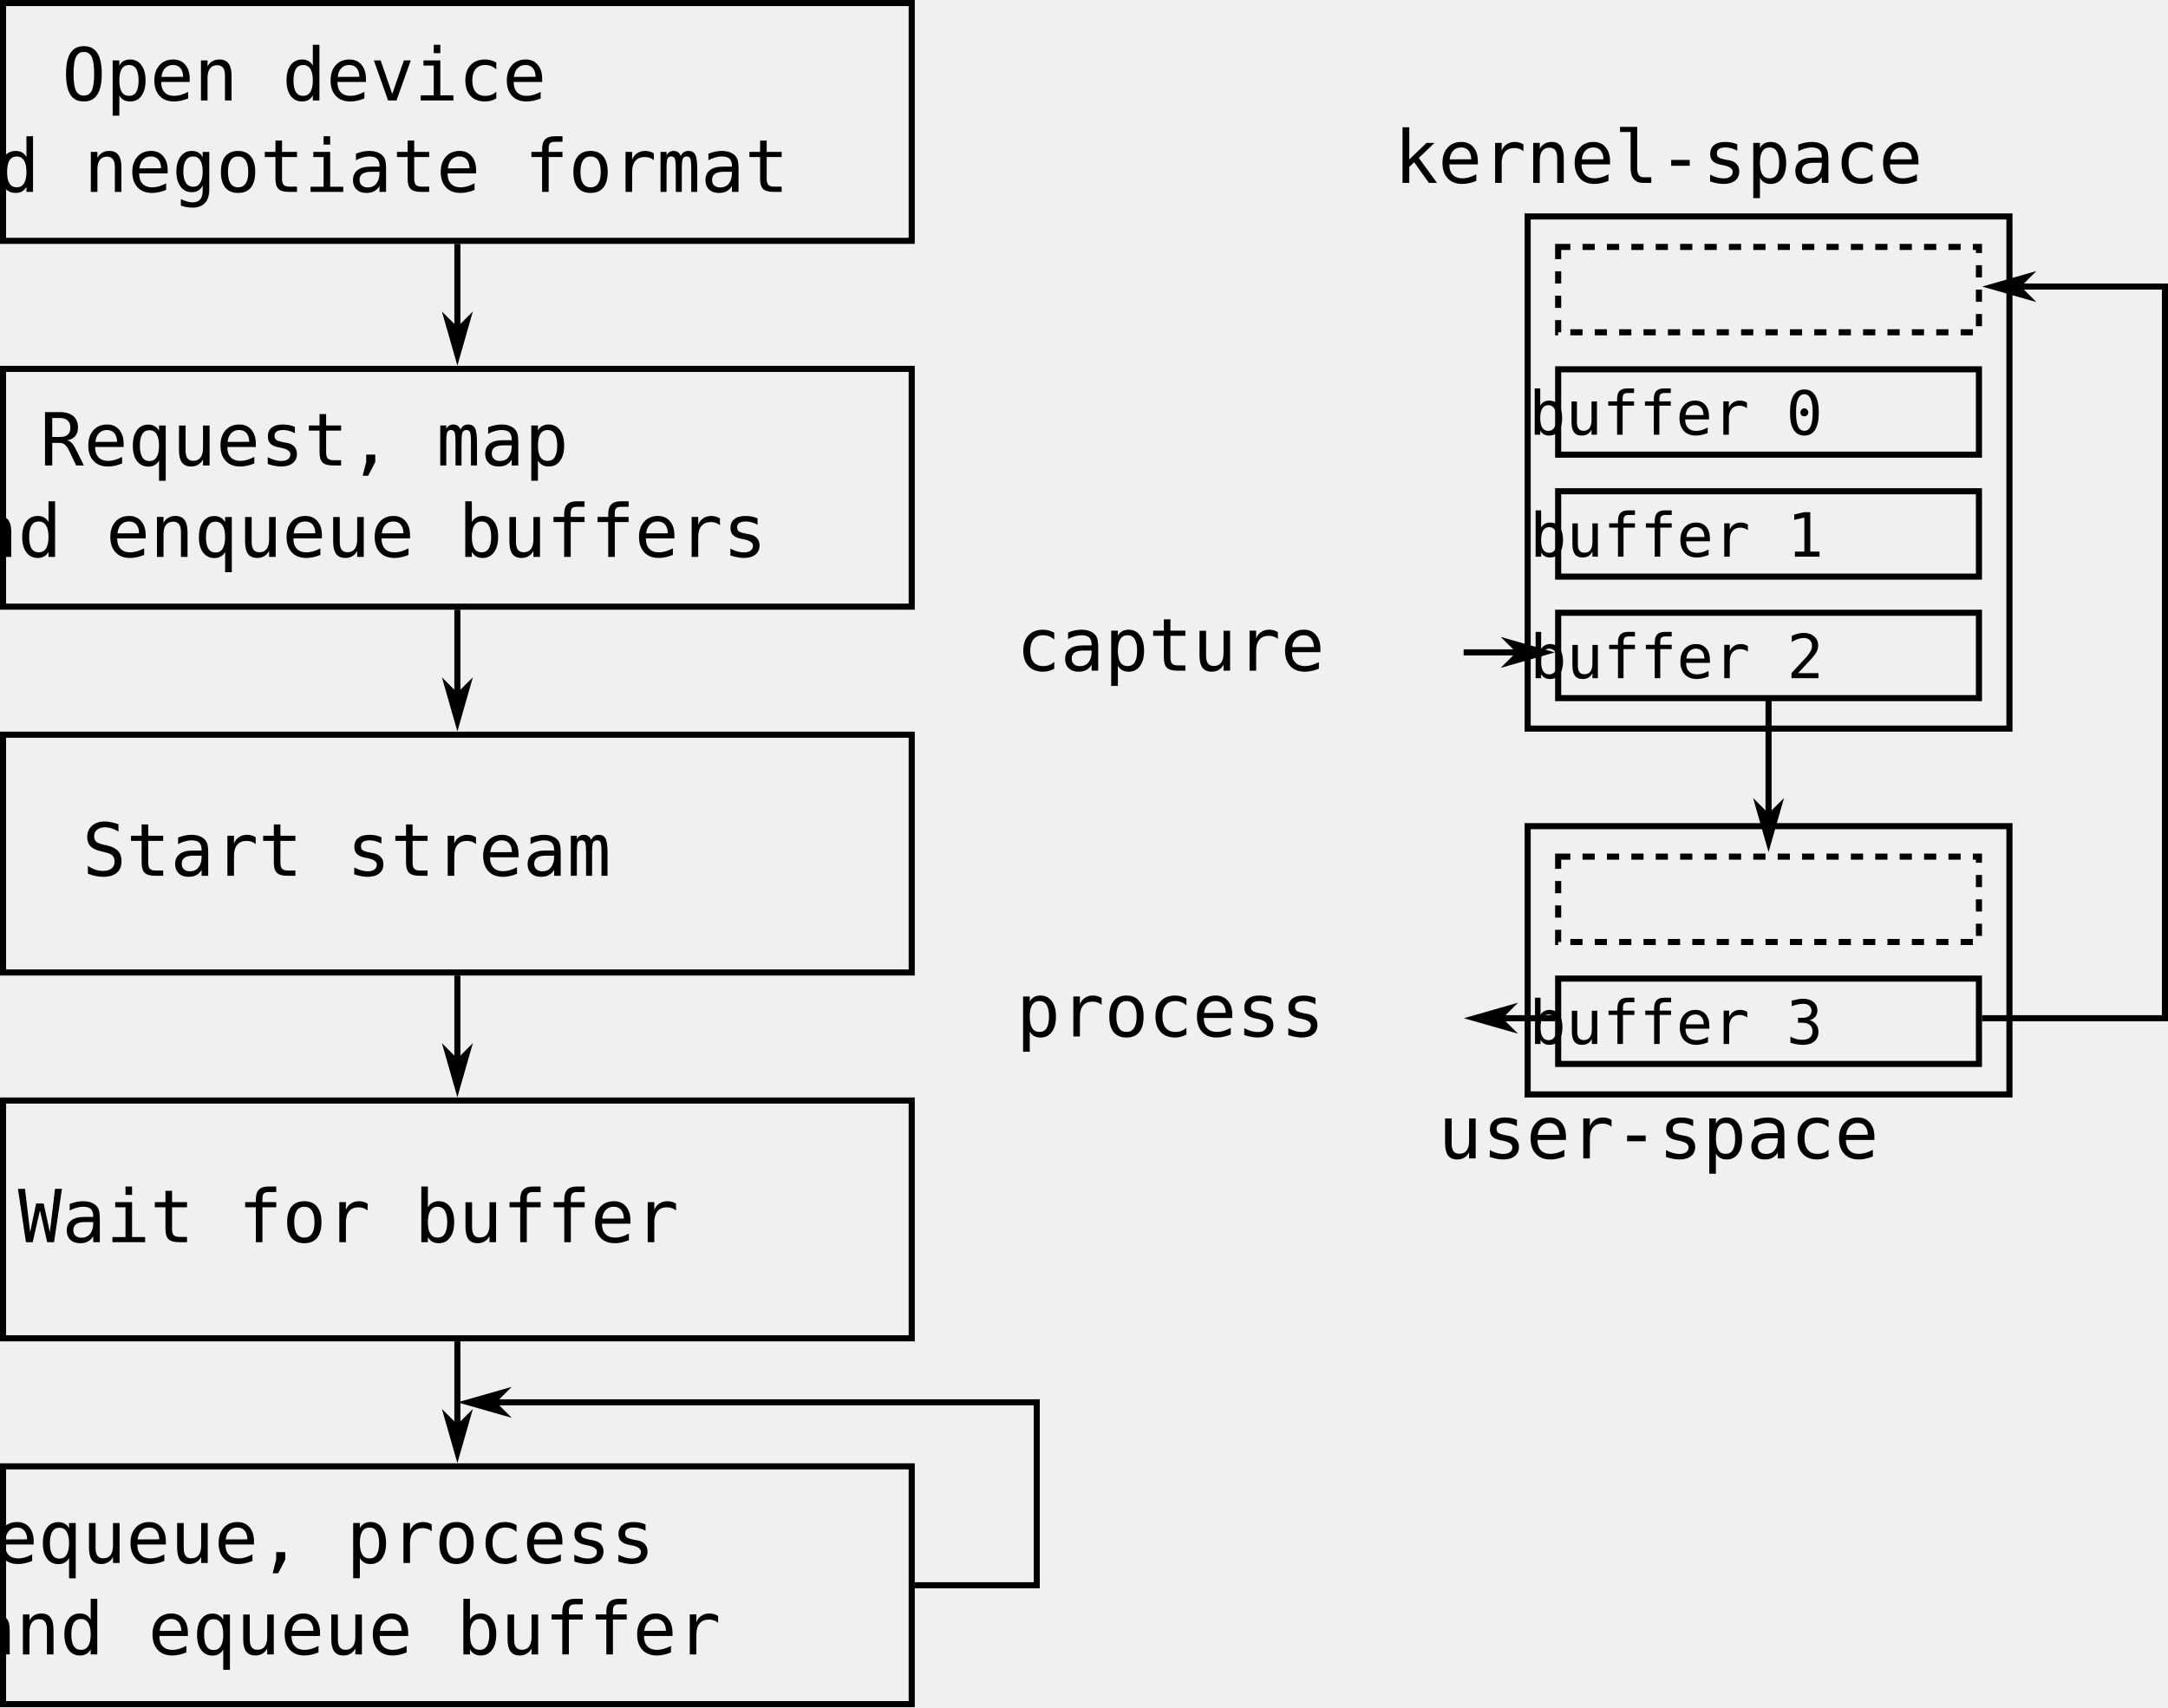
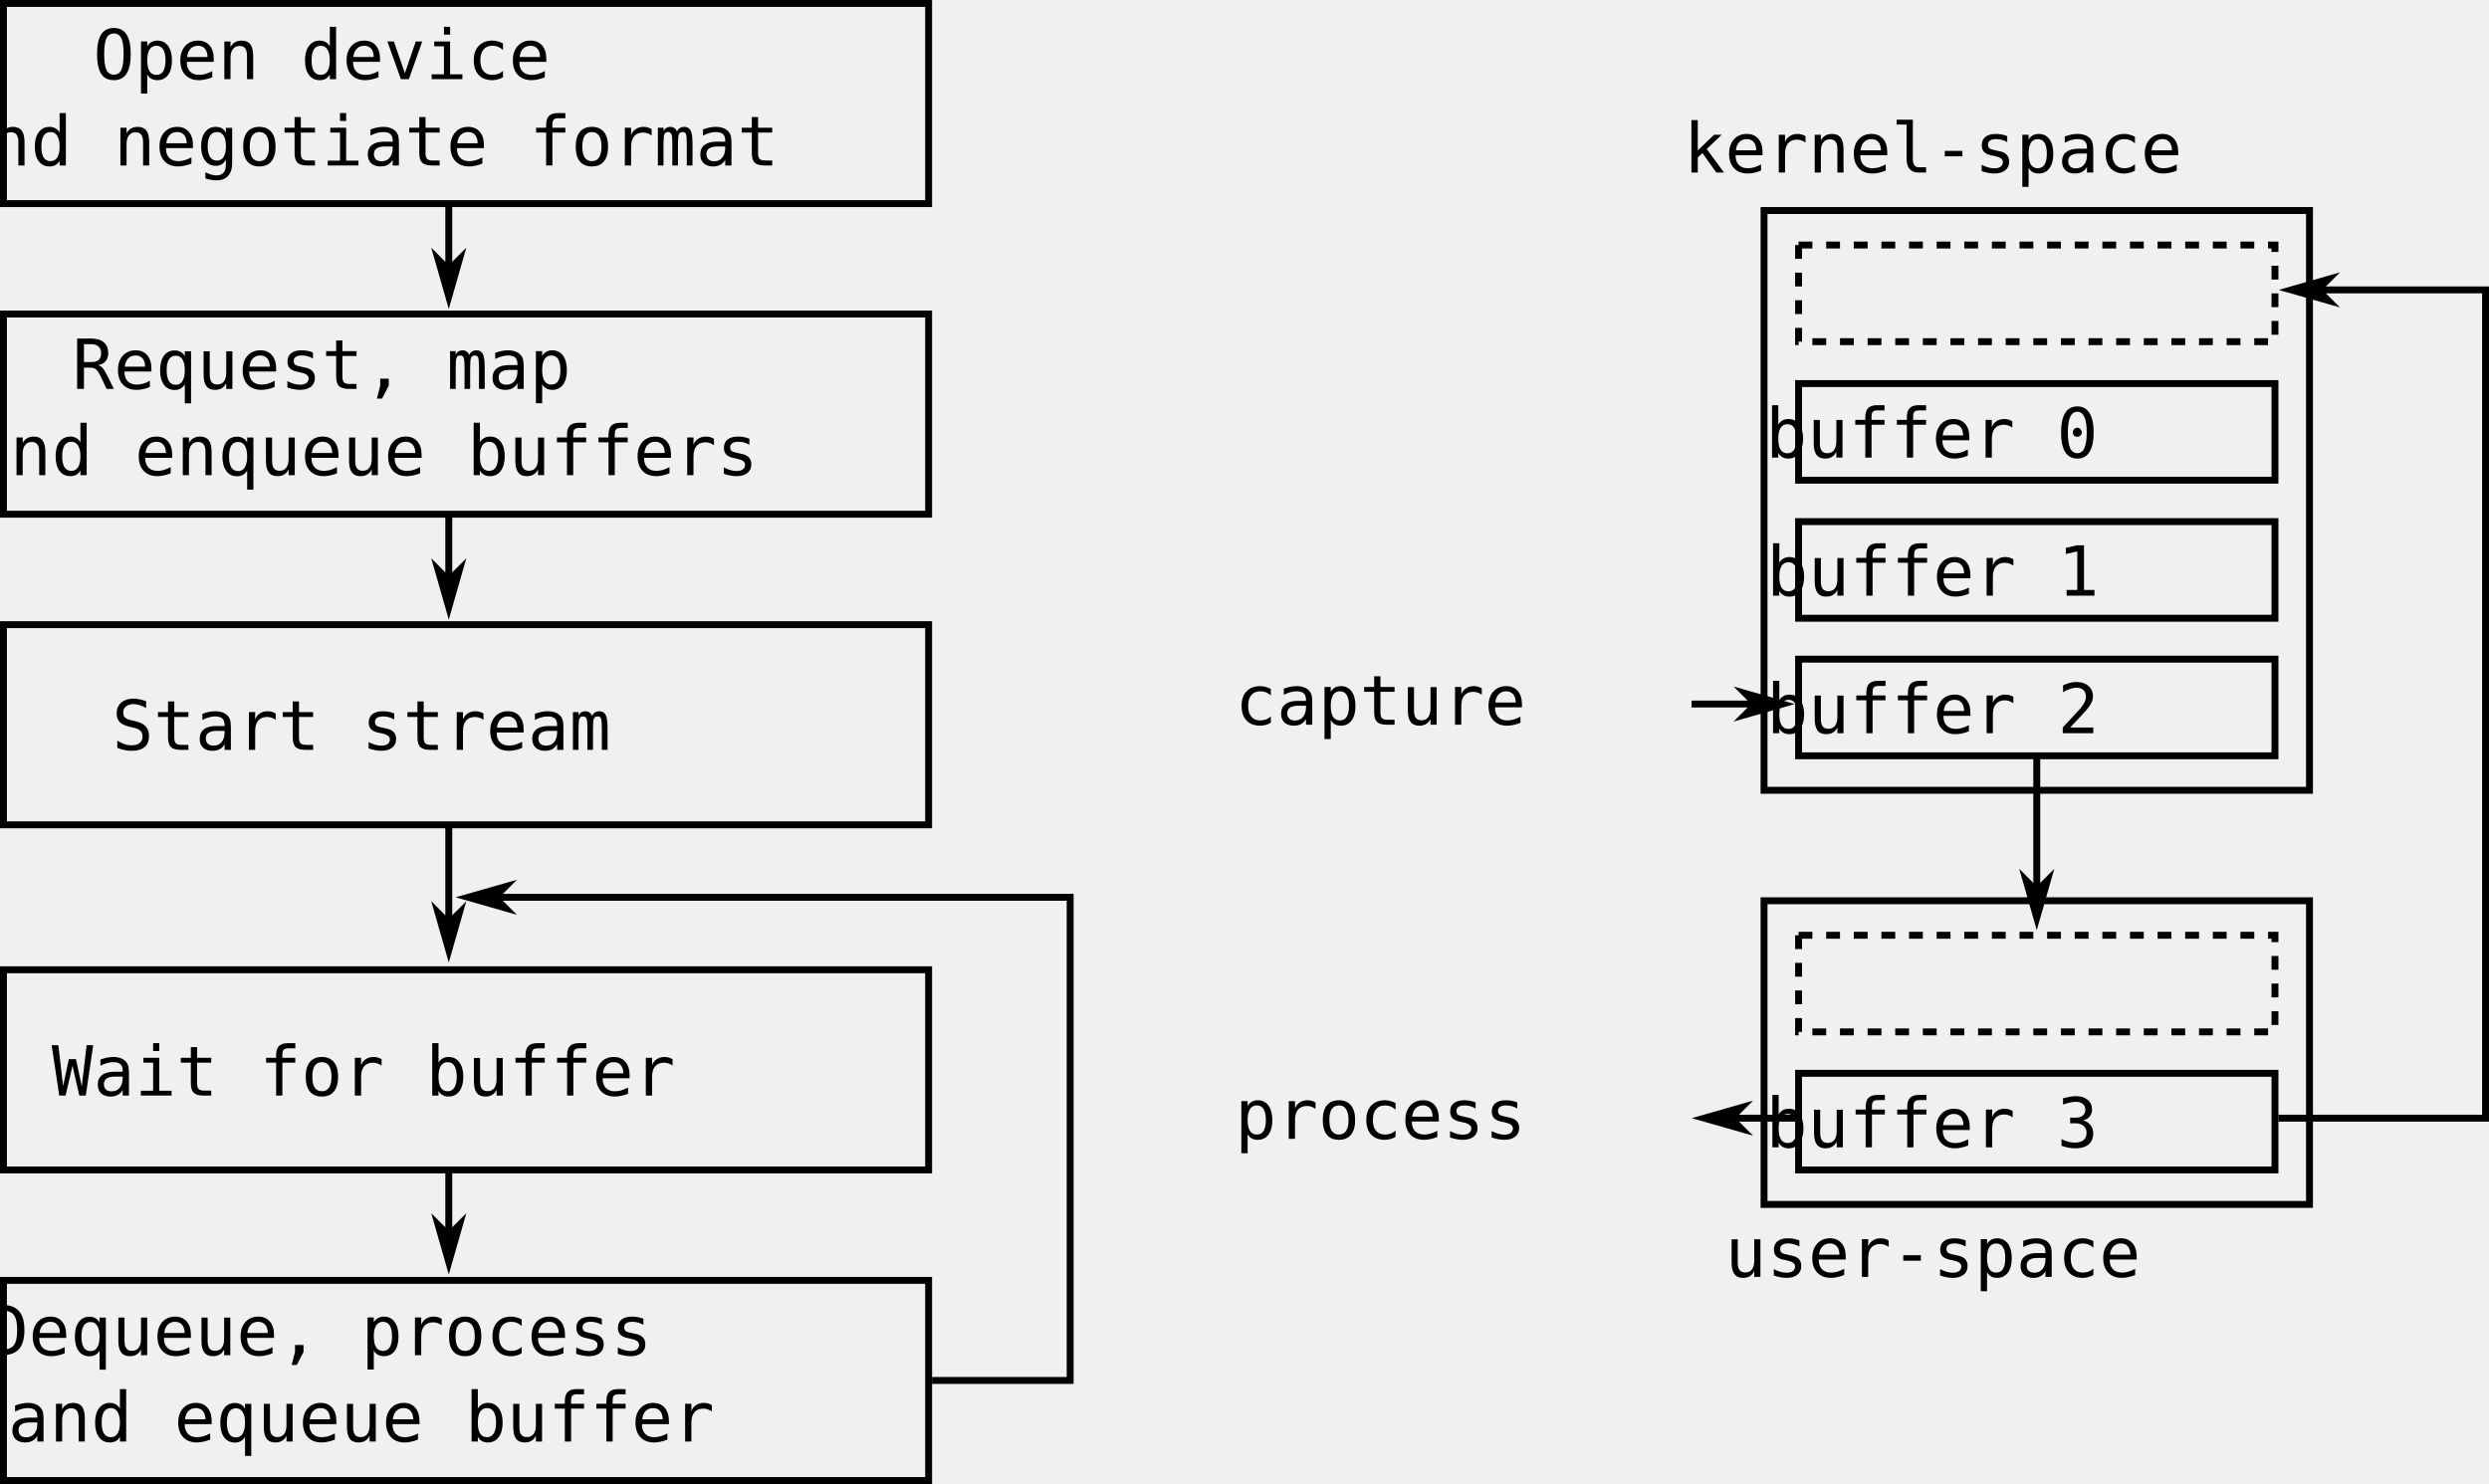
- <svg xmlns="http://www.w3.org/2000/svg" xmlns:ns1="http://www.openswatchbook.org/uri/2009/osb" width="355.5" height="280" id="svg2" version="1.1">
+ <svg xmlns="http://www.w3.org/2000/svg" xmlns:ns1="http://www.openswatchbook.org/uri/2009/osb" width="360.5" height="215" id="svg2" version="1.1">
  <defs id="defs4">
    <linearGradient id="linearGradient9266" ns1:paint="solid">
      <stop style="stop-color:#000000;stop-opacity:1;" offset="0" id="stop9268" />
    </linearGradient>
    <marker orient="auto" refY="0" refX="0" id="Arrow2Mend" style="overflow:visible">
      <path id="path3863" style="fill-rule:evenodd;stroke-width:0.625;stroke-linejoin:round" d="M 8.719,4.034 -2.207,0.016 8.719,-4.002 c -1.745,2.372 -1.735,5.617 -6e-7,8.035 z" transform="scale(-0.6,-0.6)" />
    </marker>
    <marker orient="auto" refY="0" refX="0" id="Arrow2Lend" style="overflow:visible">
      <path id="path3857" style="fill-rule:evenodd;stroke-width:0.625;stroke-linejoin:round" d="M 8.719,4.034 -2.207,0.016 8.719,-4.002 c -1.745,2.372 -1.735,5.617 -6e-7,8.035 z" transform="matrix(-1.1,0,0,-1.1,-1.1,0)" />
    </marker>
    <marker orient="auto" refY="0" refX="0" id="Arrow1Lend" style="overflow:visible">
      <path id="path3839" d="M 0,0 5,-5 -12.5,0 5,5 0,0 z" style="fill-rule:evenodd;stroke:#000000;stroke-width:1pt" transform="matrix(-0.8,0,0,-0.8,-10,0)" />
    </marker>
    <marker orient="auto" refY="0" refX="0" id="Arrow1Mend" style="overflow:visible">
      <path id="path3845" d="M 0,0 5,-5 -12.5,0 5,5 0,0 z" style="fill-rule:evenodd;stroke:#000000;stroke-width:1pt" transform="matrix(-0.4,0,0,-0.4,-4,0)" />
    </marker>
    <marker orient="auto" refY="0" refX="0" id="Arrow2Send" style="overflow:visible">
      <path id="path3869" style="fill-rule:evenodd;stroke-width:0.625;stroke-linejoin:round" d="M 8.719,4.034 -2.207,0.016 8.719,-4.002 c -1.745,2.372 -1.735,5.617 -6e-7,8.035 z" transform="matrix(-0.3,0,0,-0.3,0.69,0)" />
    </marker>
  </defs>
-   <g id="layer1" transform="translate(1.1920929e-7,-772.3622)">
-     <text xml:space="preserve" style="font-size:12px;font-style:normal;font-variant:normal;font-weight:normal;font-stretch:normal;text-align:center;line-height:125%;letter-spacing:0px;word-spacing:0px;writing-mode:lr-tb;text-anchor:middle;fill:#000000;fill-opacity:1;stroke:none;font-family:Monospace;-inkscape-font-specification:Monospace" x="75.164" y="788.837" id="text3006">
-       <tspan id="tspan3008" x="75.164" y="788.837">Open device</tspan>
-       <tspan x="75.164" y="803.837" id="tspan6998">and negotiate format</tspan>
+   <g id="layer1" transform="translate(4.9173832e-6,-837.3622)">
+     <text xml:space="preserve" style="font-size:10px;font-style:normal;font-variant:normal;font-weight:normal;font-stretch:normal;text-align:center;line-height:125%;letter-spacing:0px;word-spacing:0px;writing-mode:lr-tb;text-anchor:middle;fill:#000000;fill-opacity:1;stroke:none;font-family:Monospace;-inkscape-font-specification:Monospace" x="67.664" y="848.837" id="text3006">
+       <tspan id="tspan3008" x="67.664" y="848.837">Open device</tspan>
+       <tspan x="67.664" y="861.337" id="tspan6998">and negotiate format</tspan>
    </text>
-     <text xml:space="preserve" style="font-size:12px;font-style:normal;font-variant:normal;font-weight:normal;font-stretch:normal;text-align:center;line-height:125%;letter-spacing:0px;word-spacing:0px;writing-mode:lr-tb;text-anchor:middle;fill:#000000;fill-opacity:1;stroke:none;font-family:Monospace;-inkscape-font-specification:Monospace" x="75.168" y="848.707" id="text3014">
-       <tspan id="tspan3016" x="75.168" y="848.707">Request, map</tspan>
-       <tspan x="75.168" y="863.707" id="tspan3032">and enqueue buffers</tspan>
+     <text xml:space="preserve" style="font-size:10px;font-style:normal;font-variant:normal;font-weight:normal;font-stretch:normal;text-align:center;line-height:125%;letter-spacing:0px;word-spacing:0px;writing-mode:lr-tb;text-anchor:middle;fill:#000000;fill-opacity:1;stroke:none;font-family:Monospace;-inkscape-font-specification:Monospace" x="67.668" y="893.707" id="text3014">
+       <tspan id="tspan3016" x="67.668" y="893.707">Request, map</tspan>
+       <tspan x="67.668" y="906.207" id="tspan3032">and enqueue buffers</tspan>
    </text>
-     <text xml:space="preserve" style="font-size:12px;font-style:normal;font-variant:normal;font-weight:normal;font-stretch:normal;text-align:center;line-height:125%;letter-spacing:0px;word-spacing:0px;writing-mode:lr-tb;text-anchor:middle;fill:#000000;fill-opacity:1;stroke:none;font-family:Monospace;-inkscape-font-specification:Monospace" x="74.863" y="1028.707" id="text3026">
-       <tspan id="tspan3028" x="74.863" y="1028.707">Dequeue, process</tspan>
-       <tspan x="74.863" y="1043.707" id="tspan3034">and equeue buffer</tspan>
+     <text xml:space="preserve" style="font-size:10px;font-style:normal;font-variant:normal;font-weight:normal;font-stretch:normal;text-align:center;line-height:125%;letter-spacing:0px;word-spacing:0px;writing-mode:lr-tb;text-anchor:middle;fill:#000000;fill-opacity:1;stroke:none;font-family:Monospace;-inkscape-font-specification:Monospace" x="67.363" y="1033.707" id="text3026">
+       <tspan id="tspan3028" x="67.363" y="1033.707">Dequeue, process</tspan>
+       <tspan x="67.363" y="1046.207" id="tspan3034">and equeue buffer</tspan>
    </text>
-     <text xml:space="preserve" style="font-size:12px;font-style:normal;font-variant:normal;font-weight:normal;font-stretch:normal;text-align:center;line-height:125%;letter-spacing:0px;word-spacing:0px;writing-mode:lr-tb;text-anchor:middle;fill:#000000;fill-opacity:1;stroke:none;font-family:Monospace;-inkscape-font-specification:Monospace" x="75.188" y="976.09" id="text3036">
-       <tspan id="tspan3038" x="75.188" y="976.09">Wait for buffer</tspan>
+     <text xml:space="preserve" style="font-size:10px;font-style:normal;font-variant:normal;font-weight:normal;font-stretch:normal;text-align:center;line-height:125%;letter-spacing:0px;word-spacing:0px;writing-mode:lr-tb;text-anchor:middle;fill:#000000;fill-opacity:1;stroke:none;font-family:Monospace;-inkscape-font-specification:Monospace" x="67.688" y="996.09" id="text3036">
+       <tspan id="tspan3038" x="67.688" y="996.09">Wait for buffer</tspan>
    </text>
-     <rect style="fill:#ffffff;fill-opacity:0;stroke:#000000;stroke-width:1;stroke-miterlimit:4;stroke-opacity:1;stroke-dasharray:none;stroke-dashoffset:0" id="rect3044" width="149" height="39" x="0.5" y="772.862" />
-     <rect style="fill:#ffffff;fill-opacity:0;stroke:#000000;stroke-width:1;stroke-miterlimit:4;stroke-opacity:1;stroke-dasharray:none;stroke-dashoffset:0" id="rect3048" width="149" height="39" x="0.5" y="832.862" />
-     <rect style="fill:#ffffff;fill-opacity:0;stroke:#000000;stroke-width:1;stroke-miterlimit:4;stroke-opacity:1;stroke-dasharray:none;stroke-dashoffset:0" id="rect3050" width="149" height="39" x="0.5" y="892.862" />
-     <rect style="fill:#ffffff;fill-opacity:0;stroke:#000000;stroke-width:1;stroke-miterlimit:4;stroke-opacity:1;stroke-dasharray:none;stroke-dashoffset:0" id="rect3052" width="149" height="39" x="0.5" y="952.863" />
-     <rect style="fill:#ffffff;fill-opacity:0;stroke:#000000;stroke-width:1;stroke-miterlimit:4;stroke-opacity:1;stroke-dasharray:none;stroke-dashoffset:0" id="rect3054" width="149" height="39" x="0.5" y="1012.862" />
-     <text xml:space="preserve" style="font-size:12px;font-style:normal;font-variant:normal;font-weight:normal;font-stretch:normal;text-align:center;line-height:125%;letter-spacing:0px;word-spacing:0px;writing-mode:lr-tb;text-anchor:middle;fill:#000000;fill-opacity:1;stroke:none;font-family:Monospace;-inkscape-font-specification:Monospace" x="74.897" y="916.002" id="text3056">
-       <tspan id="tspan3058" x="74.897" y="916.002">Start stream</tspan>
+     <rect style="fill:#ffffff;fill-opacity:0;stroke:#000000;stroke-width:1;stroke-miterlimit:4;stroke-opacity:1;stroke-dasharray:none;stroke-dashoffset:0" id="rect3044" width="134" height="29" x="0.5" y="837.862" />
+     <rect style="fill:#ffffff;fill-opacity:0;stroke:#000000;stroke-width:1;stroke-miterlimit:4;stroke-opacity:1;stroke-dasharray:none;stroke-dashoffset:0" id="rect3048" width="134" height="29" x="0.5" y="882.862" />
+     <rect style="fill:#ffffff;fill-opacity:0;stroke:#000000;stroke-width:1;stroke-miterlimit:4;stroke-opacity:1;stroke-dasharray:none;stroke-dashoffset:0" id="rect3050" width="134" height="29" x="0.5" y="927.862" />
+     <rect style="fill:#ffffff;fill-opacity:0;stroke:#000000;stroke-width:1;stroke-miterlimit:4;stroke-opacity:1;stroke-dasharray:none;stroke-dashoffset:0" id="rect3052" width="134" height="29" x="0.5" y="977.862" />
+     <rect style="fill:#ffffff;fill-opacity:0;stroke:#000000;stroke-width:1;stroke-miterlimit:4;stroke-opacity:1;stroke-dasharray:none;stroke-dashoffset:0" id="rect3054" width="134" height="29" x="0.5" y="1022.862" />
+     <text xml:space="preserve" style="font-size:10px;font-style:normal;font-variant:normal;font-weight:normal;font-stretch:normal;text-align:center;line-height:125%;letter-spacing:0px;word-spacing:0px;writing-mode:lr-tb;text-anchor:middle;fill:#000000;fill-opacity:1;stroke:none;font-family:Monospace;-inkscape-font-specification:Monospace" x="67.397" y="946.002" id="text3056">
+       <tspan id="tspan3058" x="67.397" y="946.002">Start stream</tspan>
    </text>
-     <path style="fill:none;stroke:#000000;stroke-width:1px;stroke-linecap:butt;stroke-linejoin:miter;stroke-opacity:1;marker-end:url(#Arrow1Mend)" d="m 150,1032.362 20,0 0,-30 -93,0" id="path6744" />
-     <path style="fill:none;stroke:#000000;stroke-width:1px;stroke-linecap:butt;stroke-linejoin:miter;stroke-opacity:1;marker-mid:none;marker-end:url(#Arrow1Mend)" d="m 75,280 0,18" id="path7004" transform="translate(-1.7881393e-7,712.3622)" />
-     <path style="fill:none;stroke:#000000;stroke-width:1px;stroke-linecap:butt;stroke-linejoin:miter;stroke-opacity:1;marker-mid:none;marker-end:url(#Arrow1Mend)" d="m 75,220 0,18" id="path7006" transform="translate(-1.7881393e-7,712.3622)" />
-     <path style="fill:none;stroke:#000000;stroke-width:1px;stroke-linecap:butt;stroke-linejoin:miter;stroke-opacity:1;marker-mid:none;marker-end:url(#Arrow1Mend)" d="m 75,160 0,18" id="path7008" transform="translate(-1.7881393e-7,712.3622)" />
-     <path style="fill:none;stroke:#000000;stroke-width:1px;stroke-linecap:butt;stroke-linejoin:miter;stroke-opacity:1;marker-mid:none;marker-end:url(#Arrow1Mend)" d="m 75,100 0,18" id="path7010" transform="translate(-1.7881393e-7,712.3622)" />
-     <text xml:space="preserve" style="font-size:12px;font-style:normal;font-variant:normal;font-weight:normal;font-stretch:normal;text-align:center;line-height:125%;letter-spacing:0px;word-spacing:0px;writing-mode:lr-tb;text-anchor:middle;fill:#000000;fill-opacity:1;stroke:none;font-family:Monospace;-inkscape-font-specification:Monospace" x="210" y="882.362" id="text7774">
-       <tspan id="tspan7776" x="210" y="882.362">capture</tspan>
+     <path style="fill:none;stroke:#000000;stroke-width:1px;stroke-linecap:butt;stroke-linejoin:miter;stroke-opacity:1;marker-end:url(#Arrow1Mend)" d="m 135,1037.362 20,0 0,-70 -87.044,0" id="path6744" />
+     <path style="fill:none;stroke:#000000;stroke-width:1px;stroke-linecap:butt;stroke-linejoin:miter;stroke-opacity:1;marker-mid:none;marker-end:url(#Arrow1Mend)" d="m 65,1006.862 0,13.184" id="path7004" />
+     <path style="fill:none;stroke:#000000;stroke-width:1px;stroke-linecap:butt;stroke-linejoin:miter;stroke-opacity:1;marker-mid:none;marker-end:url(#Arrow1Mend)" d="m 65,956.862 0,17.982" id="path7006" />
+     <path style="fill:none;stroke:#000000;stroke-width:1px;stroke-linecap:butt;stroke-linejoin:miter;stroke-opacity:1;marker-mid:none;marker-end:url(#Arrow1Mend)" d="m 65,911.862 0,13.301" id="path7008" />
+     <path style="fill:none;stroke:#000000;stroke-width:1px;stroke-linecap:butt;stroke-linejoin:miter;stroke-opacity:1;marker-mid:none;marker-end:url(#Arrow1Mend)" d="m 65,866.862 0,13.3" id="path7010" />
+     <text xml:space="preserve" style="font-size:10px;font-style:normal;font-variant:normal;font-weight:normal;font-stretch:normal;text-align:center;line-height:125%;letter-spacing:0px;word-spacing:0px;writing-mode:lr-tb;text-anchor:middle;fill:#000000;fill-opacity:1;stroke:none;font-family:Monospace;-inkscape-font-specification:Monospace" x="215" y="942.362" id="text7774">
+       <tspan id="tspan7776" x="215" y="942.362">capture</tspan>
    </text>
-     <text xml:space="preserve" style="font-size:12px;font-style:normal;font-variant:normal;font-weight:normal;font-stretch:normal;text-align:center;line-height:125%;letter-spacing:0px;word-spacing:0px;writing-mode:lr-tb;text-anchor:middle;fill:#000000;fill-opacity:1;stroke:none;font-family:Monospace;-inkscape-font-specification:Monospace" x="210" y="942.362" id="text7786">
-       <tspan id="tspan7788" x="210" y="942.362">process</tspan>
+     <text xml:space="preserve" style="font-size:10px;font-style:normal;font-variant:normal;font-weight:normal;font-stretch:normal;text-align:center;line-height:125%;letter-spacing:0px;word-spacing:0px;writing-mode:lr-tb;text-anchor:middle;fill:#000000;fill-opacity:1;stroke:none;font-family:Monospace;-inkscape-font-specification:Monospace" x="215" y="1002.362" id="text7786">
+       <tspan id="tspan7788" x="215" y="1002.362">process</tspan>
    </text>
-     <rect style="fill:#ffffff;fill-opacity:0;stroke:#000000;stroke-width:1;stroke-miterlimit:4;stroke-opacity:1;stroke-dasharray:none;stroke-dashoffset:0" id="rect7790" width="79" height="84" x="250.5" y="807.862" />
-     <rect style="fill:#ffffff;fill-opacity:0;stroke:#000000;stroke-width:1;stroke-miterlimit:4;stroke-opacity:1;stroke-dasharray:none;stroke-dashoffset:0" id="rect7792" width="79" height="44" x="250.5" y="907.862" />
-     <text xml:space="preserve" style="font-size:12px;font-style:normal;font-variant:normal;font-weight:normal;font-stretch:normal;text-align:center;line-height:125%;letter-spacing:0px;word-spacing:0px;writing-mode:lr-tb;text-anchor:middle;fill:#000000;fill-opacity:1;stroke:none;font-family:Monospace;-inkscape-font-specification:Monospace" x="290" y="802.362" id="text7802">
-       <tspan x="290" y="802.362" id="tspan7812">kernel-space</tspan>
+     <rect style="fill:#ffffff;fill-opacity:0;stroke:#000000;stroke-width:1;stroke-miterlimit:4;stroke-opacity:1;stroke-dasharray:none;stroke-dashoffset:0" id="rect7790" width="79" height="84" x="255.5" y="867.862" />
+     <rect style="fill:#ffffff;fill-opacity:0;stroke:#000000;stroke-width:1;stroke-miterlimit:4;stroke-opacity:1;stroke-dasharray:none;stroke-dashoffset:0" id="rect7792" width="79" height="44" x="255.5" y="967.862" />
+     <text xml:space="preserve" style="font-size:10px;font-style:normal;font-variant:normal;font-weight:normal;font-stretch:normal;text-align:center;line-height:125%;letter-spacing:0px;word-spacing:0px;writing-mode:lr-tb;text-anchor:middle;fill:#000000;fill-opacity:1;stroke:none;font-family:Monospace;-inkscape-font-specification:Monospace" x="295" y="862.362" id="text7802">
+       <tspan x="295" y="862.362" id="tspan7812">kernel-space</tspan>
    </text>
-     <text xml:space="preserve" style="font-size:12px;font-style:normal;font-variant:normal;font-weight:normal;font-stretch:normal;text-align:center;line-height:125%;letter-spacing:0px;word-spacing:0px;writing-mode:lr-tb;text-anchor:middle;fill:#000000;fill-opacity:1;stroke:none;font-family:Monospace;-inkscape-font-specification:Monospace" x="290" y="962.362" id="text7806">
-       <tspan x="290" y="962.362" id="tspan7810">user-space</tspan>
+     <text xml:space="preserve" style="font-size:10px;font-style:normal;font-variant:normal;font-weight:normal;font-stretch:normal;text-align:center;line-height:125%;letter-spacing:0px;word-spacing:0px;writing-mode:lr-tb;text-anchor:middle;fill:#000000;fill-opacity:1;stroke:none;font-family:Monospace;-inkscape-font-specification:Monospace" x="295" y="1022.362" id="text7806">
+       <tspan x="295" y="1022.362" id="tspan7810">user-space</tspan>
    </text>
-     <rect style="fill:none;stroke:#000000;stroke-width:1;stroke-miterlimit:4;stroke-opacity:1;stroke-dasharray:none;stroke-dashoffset:0" id="rect7818" width="69" height="14" x="255.5" y="932.862" />
-     <rect style="fill:none;stroke:#000000;stroke-width:1;stroke-miterlimit:4;stroke-opacity:1;stroke-dasharray:none;stroke-dashoffset:0" id="rect7820" width="69" height="14" x="255.5" y="872.862" />
-     <rect style="fill:none;stroke:#000000;stroke-width:1;stroke-miterlimit:4;stroke-opacity:1;stroke-dasharray:none;stroke-dashoffset:0" id="rect7822" width="69" height="14" x="255.5" y="852.933" />
-     <rect style="fill:none;stroke:#000000;stroke-width:1;stroke-miterlimit:4;stroke-opacity:1;stroke-dasharray:none;stroke-dashoffset:0" id="rect7824" width="69" height="14" x="255.5" y="832.933" />
-     <path style="fill:none;stroke:#000000;stroke-width:1px;stroke-linecap:butt;stroke-linejoin:miter;stroke-opacity:1;marker-end:url(#Arrow1Mend)" d="m 290,886.862 0,23.292" id="path9487" />
-     <path style="fill:none;stroke:#000000;stroke-width:1px;stroke-linecap:butt;stroke-linejoin:miter;stroke-opacity:1;marker-end:url(#Arrow1Mend)" d="m 325,939.362 30,0 0,-120 -28,0" id="path9489" />
-     <path style="fill:none;stroke:#000000;stroke-width:1px;stroke-linecap:butt;stroke-linejoin:miter;stroke-opacity:1;marker-end:url(#Arrow1Mend)" d="m 255,939.362 -13,0" id="path9491" />
-     <rect style="fill:none;stroke:#000000;stroke-width:1;stroke-miterlimit:4;stroke-opacity:1;stroke-dasharray:2, 2;stroke-dashoffset:0" id="rect10447" width="69" height="14" x="255.5" y="912.862" />
-     <rect style="fill:none;stroke:#000000;stroke-width:1;stroke-miterlimit:4;stroke-opacity:1;stroke-dasharray:2, 2;stroke-dashoffset:0" id="rect10449" width="69" height="14" x="255.5" y="812.862" />
-     <text xml:space="preserve" style="font-size:10px;font-style:normal;font-variant:normal;font-weight:normal;font-stretch:normal;text-align:center;line-height:125%;letter-spacing:0px;word-spacing:0px;writing-mode:lr-tb;text-anchor:middle;fill:#000000;fill-opacity:1;stroke:none;font-family:Monospace;-inkscape-font-specification:Monospace" x="289.851" y="843.661" id="text10533">
-       <tspan id="tspan10535" x="289.851" y="843.661">buffer 0</tspan>
+     <rect style="fill:none;stroke:#000000;stroke-width:1;stroke-miterlimit:4;stroke-opacity:1;stroke-dasharray:none;stroke-dashoffset:0" id="rect7818" width="69" height="14" x="260.5" y="992.862" />
+     <rect style="fill:none;stroke:#000000;stroke-width:1;stroke-miterlimit:4;stroke-opacity:1;stroke-dasharray:none;stroke-dashoffset:0" id="rect7820" width="69" height="14" x="260.5" y="932.862" />
+     <rect style="fill:none;stroke:#000000;stroke-width:1;stroke-miterlimit:4;stroke-opacity:1;stroke-dasharray:none;stroke-dashoffset:0" id="rect7822" width="69" height="14" x="260.5" y="912.933" />
+     <rect style="fill:none;stroke:#000000;stroke-width:1;stroke-miterlimit:4;stroke-opacity:1;stroke-dasharray:none;stroke-dashoffset:0" id="rect7824" width="69" height="14" x="260.5" y="892.933" />
+     <path style="fill:none;stroke:#000000;stroke-width:1px;stroke-linecap:butt;stroke-linejoin:miter;stroke-opacity:1;marker-end:url(#Arrow1Mend)" d="m 295,946.862 0,23.292" id="path9487" />
+     <path style="fill:none;stroke:#000000;stroke-width:1px;stroke-linecap:butt;stroke-linejoin:miter;stroke-opacity:1;marker-end:url(#Arrow1Mend)" d="m 330,999.362 30,0 0,-120 -28,0" id="path9489" />
+     <path style="fill:none;stroke:#000000;stroke-width:1px;stroke-linecap:butt;stroke-linejoin:miter;stroke-opacity:1;marker-end:url(#Arrow1Mend)" d="m 260,999.362 -13,0" id="path9491" />
+     <rect style="fill:none;stroke:#000000;stroke-width:1;stroke-miterlimit:4;stroke-opacity:1;stroke-dasharray:2, 2;stroke-dashoffset:0" id="rect10447" width="69" height="14" x="260.5" y="972.862" />
+     <rect style="fill:none;stroke:#000000;stroke-width:1;stroke-miterlimit:4;stroke-opacity:1;stroke-dasharray:2, 2;stroke-dashoffset:0" id="rect10449" width="69" height="14" x="260.5" y="872.862" />
+     <text xml:space="preserve" style="font-size:10px;font-style:normal;font-variant:normal;font-weight:normal;font-stretch:normal;text-align:center;line-height:125%;letter-spacing:0px;word-spacing:0px;writing-mode:lr-tb;text-anchor:middle;fill:#000000;fill-opacity:1;stroke:none;font-family:Monospace;-inkscape-font-specification:Monospace" x="294.851" y="903.661" id="text10533">
+       <tspan id="tspan10535" x="294.851" y="903.661">buffer 0</tspan>
    </text>
-     <text xml:space="preserve" style="font-size:10px;font-style:normal;font-variant:normal;font-weight:normal;font-stretch:normal;text-align:center;line-height:125%;letter-spacing:0px;word-spacing:0px;writing-mode:lr-tb;text-anchor:middle;fill:#000000;fill-opacity:1;stroke:none;font-family:Monospace;-inkscape-font-specification:Monospace" x="290" y="863.661" id="text10537">
-       <tspan id="tspan10539" x="290" y="863.661">buffer 1</tspan>
+     <text xml:space="preserve" style="font-size:10px;font-style:normal;font-variant:normal;font-weight:normal;font-stretch:normal;text-align:center;line-height:125%;letter-spacing:0px;word-spacing:0px;writing-mode:lr-tb;text-anchor:middle;fill:#000000;fill-opacity:1;stroke:none;font-family:Monospace;-inkscape-font-specification:Monospace" x="295" y="923.661" id="text10537">
+       <tspan id="tspan10539" x="295" y="923.661">buffer 1</tspan>
    </text>
-     <text xml:space="preserve" style="font-size:10px;font-style:normal;font-variant:normal;font-weight:normal;font-stretch:normal;text-align:center;line-height:125%;letter-spacing:0px;word-spacing:0px;writing-mode:lr-tb;text-anchor:middle;fill:#000000;fill-opacity:1;stroke:none;font-family:Monospace;-inkscape-font-specification:Monospace" x="290" y="883.59" id="text10541">
-       <tspan id="tspan10543" x="290" y="883.59">buffer 2</tspan>
+     <text xml:space="preserve" style="font-size:10px;font-style:normal;font-variant:normal;font-weight:normal;font-stretch:normal;text-align:center;line-height:125%;letter-spacing:0px;word-spacing:0px;writing-mode:lr-tb;text-anchor:middle;fill:#000000;fill-opacity:1;stroke:none;font-family:Monospace;-inkscape-font-specification:Monospace" x="295" y="943.59" id="text10541">
+       <tspan id="tspan10543" x="295" y="943.59">buffer 2</tspan>
    </text>
-     <text xml:space="preserve" style="font-size:10px;font-style:normal;font-variant:normal;font-weight:normal;font-stretch:normal;text-align:center;line-height:125%;letter-spacing:0px;word-spacing:0px;writing-mode:lr-tb;text-anchor:middle;fill:#000000;fill-opacity:1;stroke:none;font-family:Monospace;-inkscape-font-specification:Monospace" x="289.902" y="943.59" id="text10545">
-       <tspan id="tspan10547" x="289.902" y="943.59">buffer 3</tspan>
+     <text xml:space="preserve" style="font-size:10px;font-style:normal;font-variant:normal;font-weight:normal;font-stretch:normal;text-align:center;line-height:125%;letter-spacing:0px;word-spacing:0px;writing-mode:lr-tb;text-anchor:middle;fill:#000000;fill-opacity:1;stroke:none;font-family:Monospace;-inkscape-font-specification:Monospace" x="294.902" y="1003.59" id="text10545">
+       <tspan id="tspan10547" x="294.902" y="1003.59">buffer 3</tspan>
    </text>
-     <path style="fill:none;stroke:#000000;stroke-width:1px;stroke-linecap:butt;stroke-linejoin:miter;stroke-opacity:1;marker-end:url(#Arrow1Mend)" d="m 240,879.362 13,0" id="path10549" />
+     <path style="fill:none;stroke:#000000;stroke-width:1px;stroke-linecap:butt;stroke-linejoin:miter;stroke-opacity:1;marker-end:url(#Arrow1Mend)" d="m 245,939.362 13,0" id="path10549" />
  </g>
</svg>
